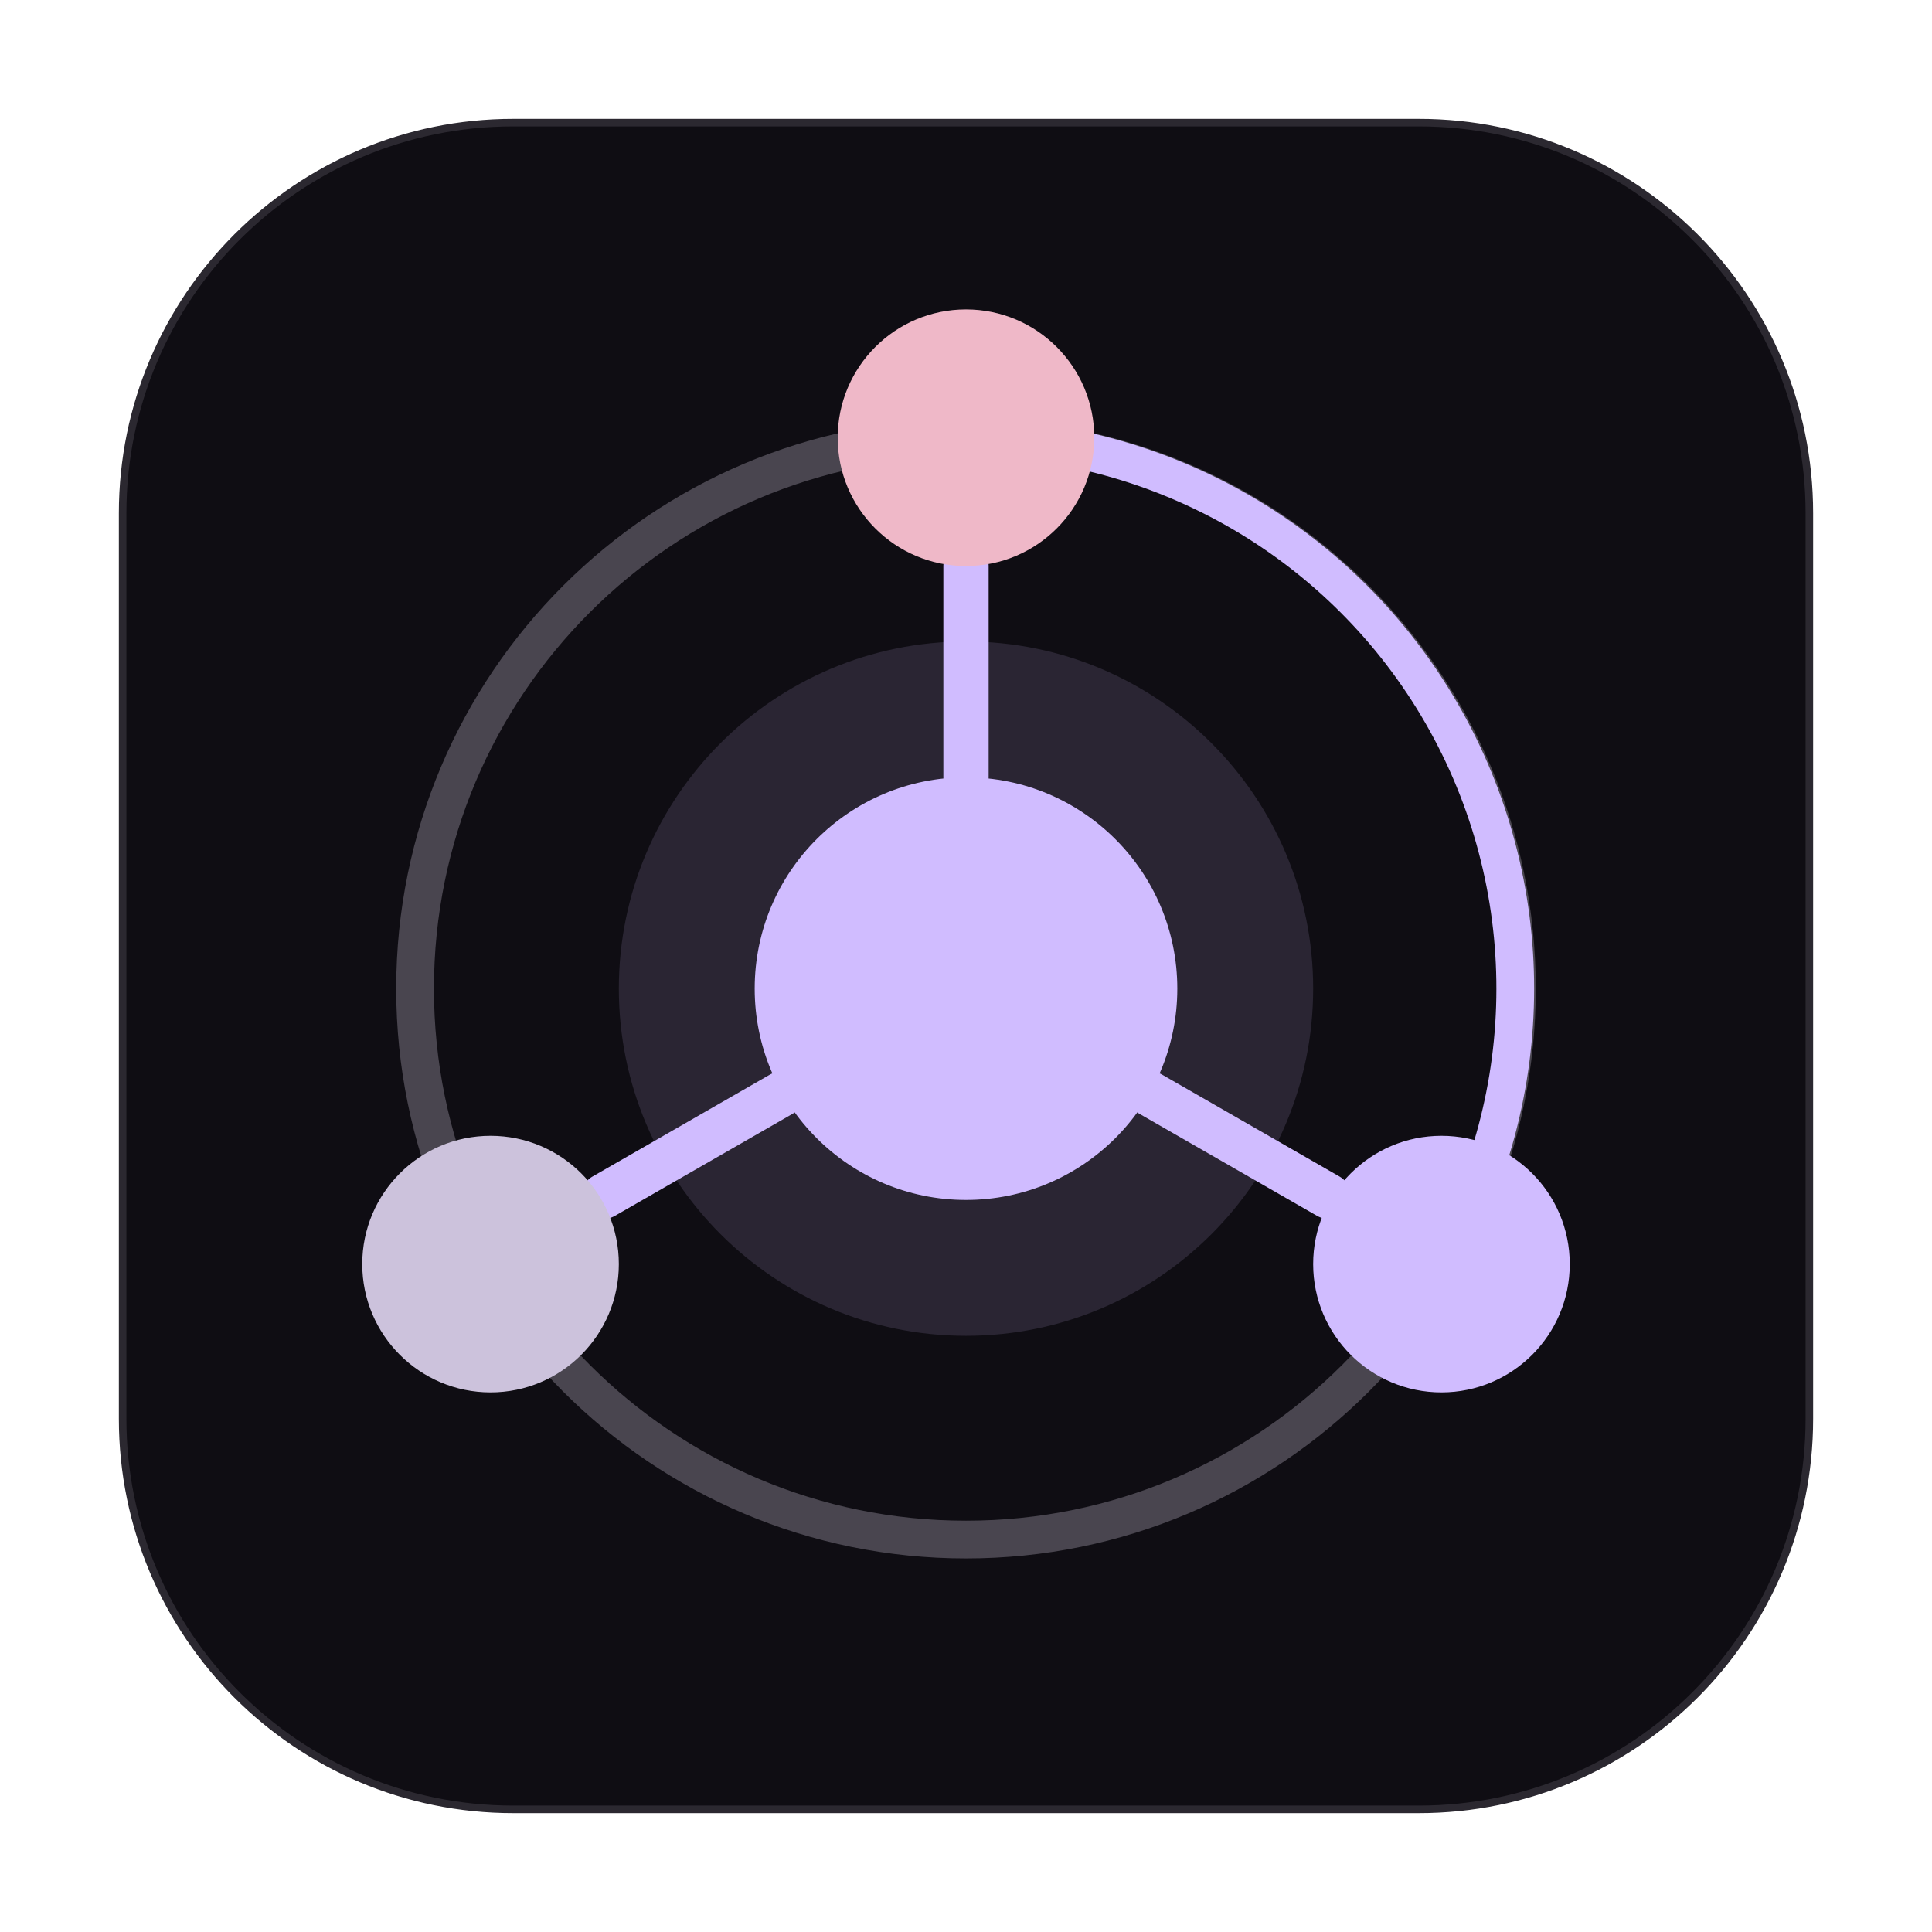
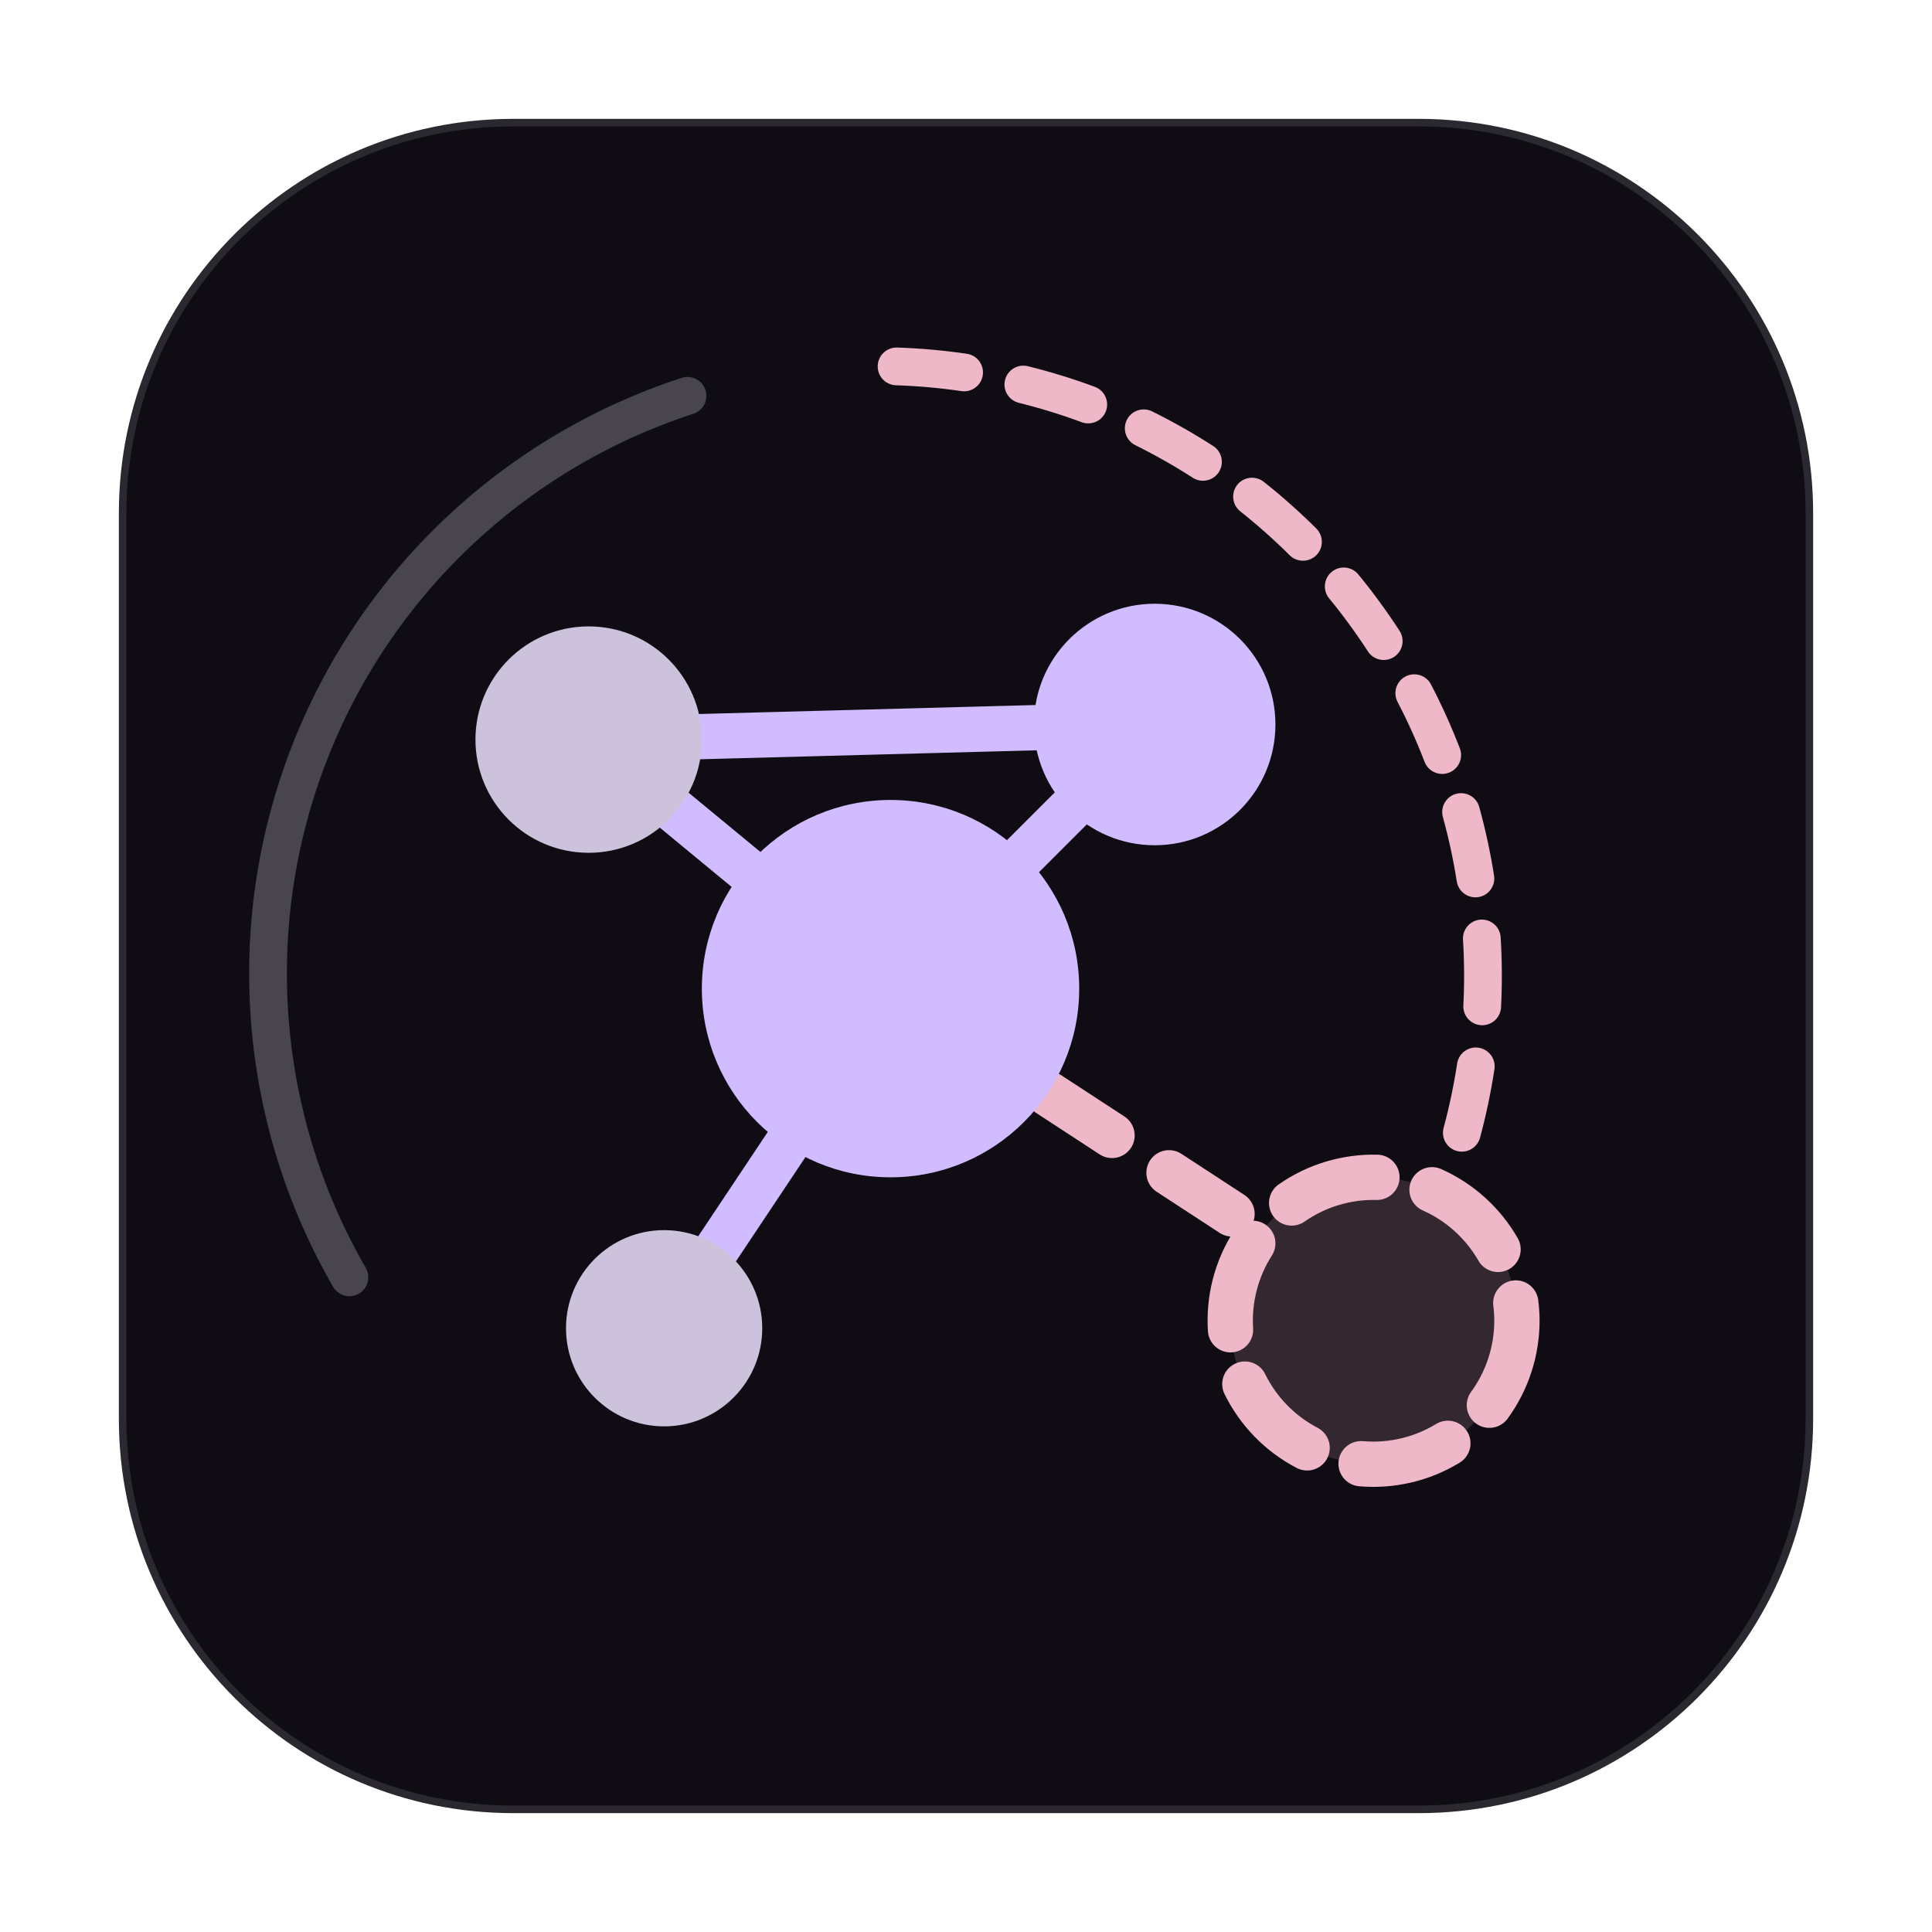
<svg xmlns="http://www.w3.org/2000/svg" width="512" height="512" viewBox="0 0 512 512">
  <rect x="32" y="32" width="448" height="448" rx="104" fill="#0F0D13" />
  <rect x="32.5" y="32.5" width="447" height="447" rx="103.5" fill="none" stroke="#2B2830" stroke-width="2" />
-   <circle cx="256" cy="262" r="146" fill="none" stroke="#49454F" stroke-width="10" />
-   <path d="M256 116 A146 146 0 0 1 382 335" fill="none" stroke="#D0BCFF" stroke-width="10" stroke-linecap="round" />
-   <circle cx="256" cy="262" r="92" fill="#D0BCFF" fill-opacity="0.14" />
-   <g stroke="#D0BCFF" stroke-width="12" stroke-linecap="round">
-     <path d="M256 206V150M207 290L160 317M305 290L352 317" />
-   </g>
-   <circle cx="256" cy="262" r="56" fill="#D0BCFF" />
-   <circle cx="256" cy="116" r="34" fill="#EFB8C8" />
-   <circle cx="130" cy="335" r="34" fill="#CCC2DC" />
-   <circle cx="382" cy="335" r="34" fill="#D0BCFF" />
+   <path fill="none" stroke="#49454F" stroke-width="10" stroke-linecap="round" d="M92.6,338.5A161,161 0,0 1,182.2,104.9" />
+   <path fill="none" stroke="#EFB8C8" stroke-width="10" stroke-linecap="round" d="M237.6,97.1A161,161 0,0 1,255.5,98.7M271.2,101.9A161,161 0,0 1,288.4,107.2M303.1,113.5A161,161 0,0 1,318.8,122.4M331.8,131.6A161,161 0,0 1,345.3,143.6M356.1,155.4A161,161 0,0 1,366.7,169.9M374.8,183.7A161,161 0,0 1,382.2,200.1M387.2,215.2A161,161 0,0 1,391,232.8M392.7,248.7A161,161 0,0 1,392.8,266.7M391.1,282.6A161,161 0,0 1,387.4,300.2" />
+   <path fill="none" stroke="#D0BCFF" stroke-width="12" stroke-linecap="round" d="M236,262L156,196M236,262L306,192M156,196L306,192M236,262L176,352" />
+   <path fill="none" stroke="#EFB8C8" stroke-width="12" stroke-linecap="round" d="M278,290L294.7,300.9M309.8,310.8L326.5,321.7" />
+   <path fill="#D0BCFF" d="M186,262a50,50 0,1 1,100,0a50,50 0,1 1,-100,0" />
+   <path fill="#CCC2DC" d="M126,196a30,30 0,1 1,60,0a30,30 0,1 1,-60,0" />
+   <path fill="#D0BCFF" d="M274,192a32,32 0,1 1,64,0a32,32 0,1 1,-64,0" />
+   <path fill="#CCC2DC" d="M150,352a26,26 0,1 1,52,0a26,26 0,1 1,-52,0" />
+   <path fill="#EFB8C8" fill-opacity="0.16" d="M326,350a38,38 0,1 1,76,0a38,38 0,1 1,-76,0" />
+   <path fill="none" stroke="#EFB8C8" stroke-width="12" stroke-linecap="round" d="M402,350A38,38 0,0 1,394.7,372.4M383.7,382.5A38,38 0,0 1,360.7,387.9M346.4,383.7A38,38 0,0 1,329.9,366.8M326.1,352.4A38,38 0,0 1,332,329.5M342.3,318.8A38,38 0,0 1,364.9,312M379.5,315.3A38,38 0,0 1,397,331.1M401.7,345.3A38,38 0,0 1,402,350" />
</svg>
